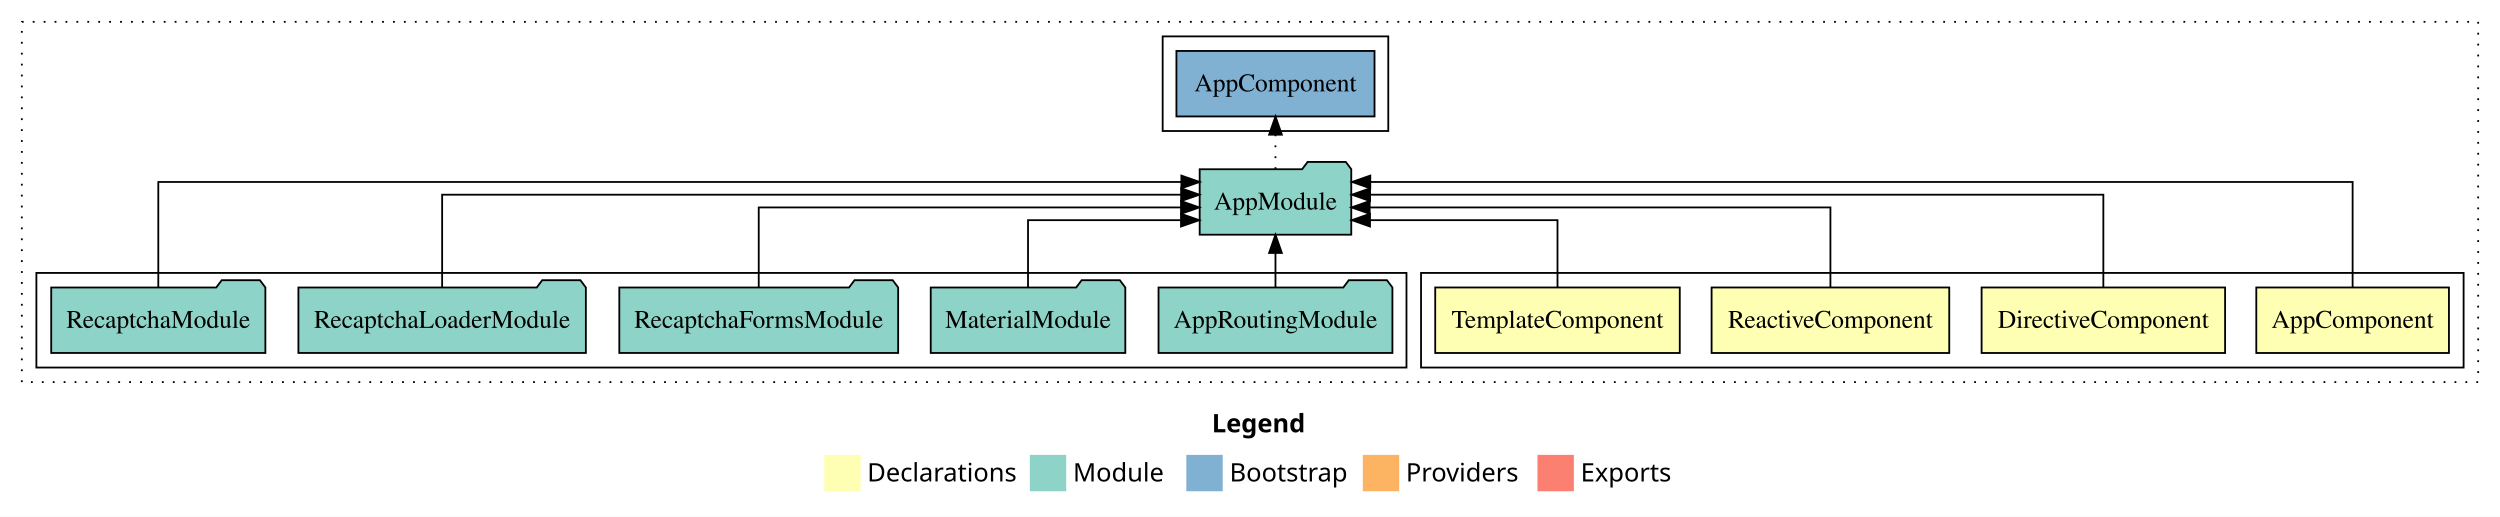
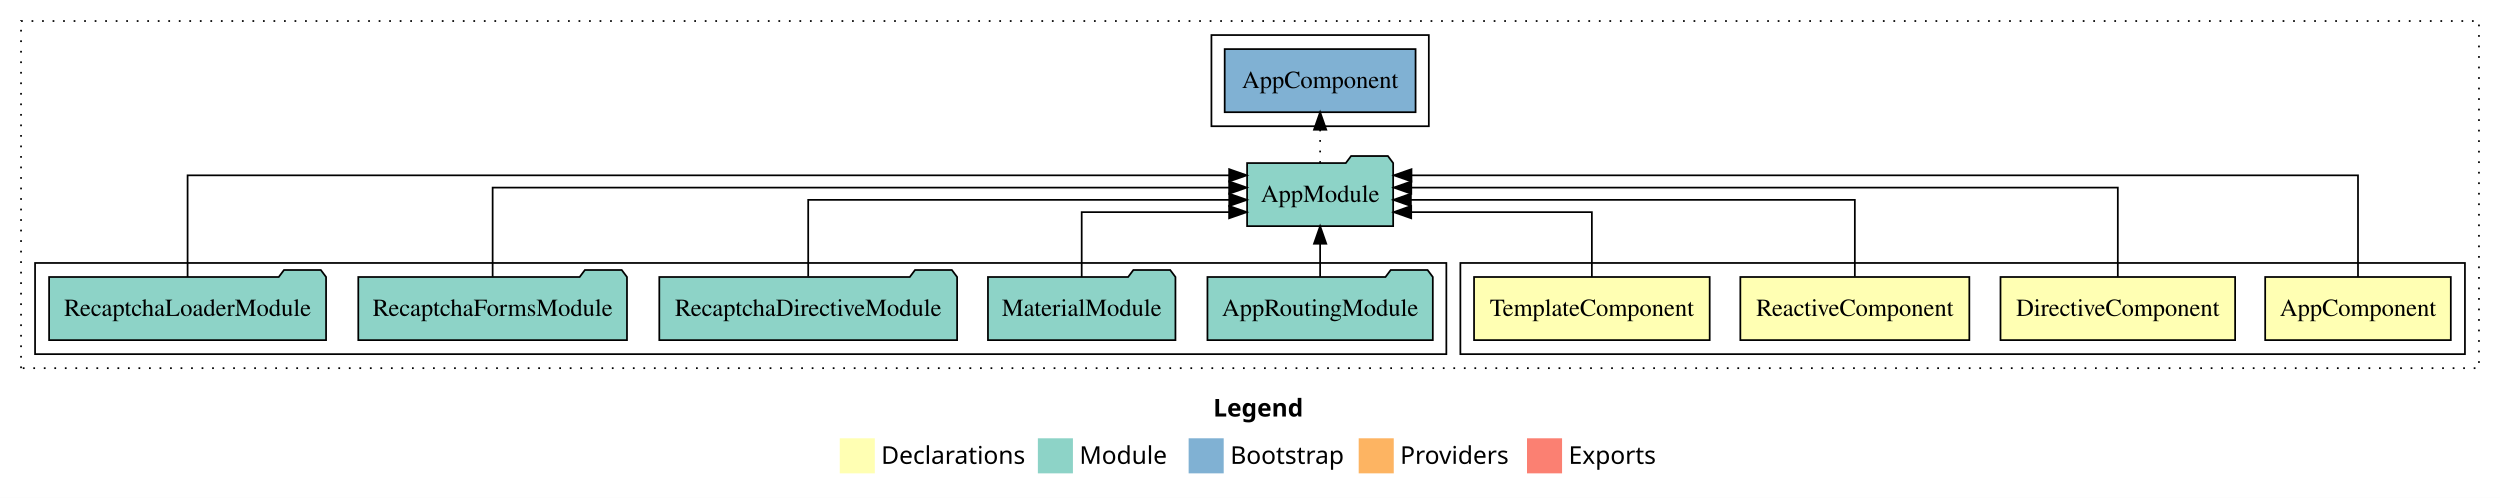
- <svg xmlns="http://www.w3.org/2000/svg" width="1374pt" height="284pt" viewBox="0.00 0.00 1374.00 284.00">
+ <svg xmlns="http://www.w3.org/2000/svg" width="1426pt" height="284pt" viewBox="0.00 0.00 1426.00 284.00">
  <g id="graph0" class="graph" transform="scale(1 1) rotate(0) translate(4 280)">
-     <polygon fill="#ffffff" stroke="transparent" points="-4,4 -4,-280 1370,-280 1370,4 -4,4" />
-     <text text-anchor="start" x="662.009" y="-42.4" font-family="sans-serif" font-weight="bold" font-size="14.00" fill="#000000">Legend</text>
-     <polygon fill="#ffffb3" stroke="transparent" points="449,-10 449,-30 469,-30 469,-10 449,-10" />
-     <text text-anchor="start" x="472.629" y="-15.4" font-family="sans-serif" font-size="14.00" fill="#000000">  Declarations</text>
-     <polygon fill="#8dd3c7" stroke="transparent" points="562,-10 562,-30 582,-30 582,-10 562,-10" />
-     <text text-anchor="start" x="585.725" y="-15.4" font-family="sans-serif" font-size="14.00" fill="#000000">  Module</text>
-     <polygon fill="#80b1d3" stroke="transparent" points="648,-10 648,-30 668,-30 668,-10 648,-10" />
-     <text text-anchor="start" x="671.781" y="-15.4" font-family="sans-serif" font-size="14.00" fill="#000000">  Bootstrap</text>
-     <polygon fill="#fdb462" stroke="transparent" points="745,-10 745,-30 765,-30 765,-10 745,-10" />
-     <text text-anchor="start" x="768.673" y="-15.4" font-family="sans-serif" font-size="14.00" fill="#000000">  Providers</text>
-     <polygon fill="#fb8072" stroke="transparent" points="841,-10 841,-30 861,-30 861,-10 841,-10" />
-     <text text-anchor="start" x="864.726" y="-15.4" font-family="sans-serif" font-size="14.00" fill="#000000">  Exports</text>
+     <polygon fill="#ffffff" stroke="transparent" points="-4,4 -4,-280 1422,-280 1422,4 -4,4" />
+     <text text-anchor="start" x="688.009" y="-42.4" font-family="sans-serif" font-weight="bold" font-size="14.00" fill="#000000">Legend</text>
+     <polygon fill="#ffffb3" stroke="transparent" points="475,-10 475,-30 495,-30 495,-10 475,-10" />
+     <text text-anchor="start" x="498.629" y="-15.4" font-family="sans-serif" font-size="14.00" fill="#000000">  Declarations</text>
+     <polygon fill="#8dd3c7" stroke="transparent" points="588,-10 588,-30 608,-30 608,-10 588,-10" />
+     <text text-anchor="start" x="611.725" y="-15.4" font-family="sans-serif" font-size="14.00" fill="#000000">  Module</text>
+     <polygon fill="#80b1d3" stroke="transparent" points="674,-10 674,-30 694,-30 694,-10 674,-10" />
+     <text text-anchor="start" x="697.781" y="-15.4" font-family="sans-serif" font-size="14.00" fill="#000000">  Bootstrap</text>
+     <polygon fill="#fdb462" stroke="transparent" points="771,-10 771,-30 791,-30 791,-10 771,-10" />
+     <text text-anchor="start" x="794.673" y="-15.4" font-family="sans-serif" font-size="14.00" fill="#000000">  Providers</text>
+     <polygon fill="#fb8072" stroke="transparent" points="867,-10 867,-30 887,-30 887,-10 867,-10" />
+     <text text-anchor="start" x="890.726" y="-15.4" font-family="sans-serif" font-size="14.00" fill="#000000">  Exports</text>
    <g id="clust1" class="cluster">
-       <polygon fill="none" stroke="#000000" stroke-dasharray="1,5" points="8,-70 8,-268 1358,-268 1358,-70 8,-70" />
+       <polygon fill="none" stroke="#000000" stroke-dasharray="1,5" points="8,-70 8,-268 1410,-268 1410,-70 8,-70" />
    </g>
    <g id="clust2" class="cluster">
-       <polygon fill="none" stroke="#000000" points="777,-78 777,-130 1350,-130 1350,-78 777,-78" />
+       <polygon fill="none" stroke="#000000" points="829,-78 829,-130 1402,-130 1402,-78 829,-78" />
    </g>
    <g id="clust7" class="cluster">
-       <polygon fill="none" stroke="#000000" points="16,-78 16,-130 769,-130 769,-78 16,-78" />
+       <polygon fill="none" stroke="#000000" points="16,-78 16,-130 821,-130 821,-78 16,-78" />
    </g>
    <g id="clust9" class="cluster">
-       <polygon fill="none" stroke="#000000" points="635,-208 635,-260 759,-260 759,-208 635,-208" />
+       <polygon fill="none" stroke="#000000" points="687,-208 687,-260 811,-260 811,-208 687,-208" />
    </g>
    <g id="node1" class="node">
-       <polygon fill="#ffffb3" stroke="#000000" points="1341.94,-122 1236.06,-122 1236.06,-86 1341.94,-86 1341.94,-122" />
-       <text text-anchor="middle" x="1289" y="-99.8" font-family="Times,serif" font-size="14.00" fill="#000000">AppComponent</text>
+       <polygon fill="#ffffb3" stroke="#000000" points="1393.94,-122 1288.06,-122 1288.06,-86 1393.94,-86 1393.94,-122" />
+       <text text-anchor="middle" x="1341" y="-99.8" font-family="Times,serif" font-size="14.00" fill="#000000">AppComponent</text>
    </g>
    <g id="node5" class="node">
-       <polygon fill="#8dd3c7" stroke="#000000" points="738.657,-187 735.657,-191 714.657,-191 711.657,-187 655.343,-187 655.343,-151 738.657,-151 738.657,-187" />
-       <text text-anchor="middle" x="697" y="-164.8" font-family="Times,serif" font-size="14.00" fill="#000000">AppModule</text>
+       <polygon fill="#8dd3c7" stroke="#000000" points="790.657,-187 787.657,-191 766.657,-191 763.657,-187 707.343,-187 707.343,-151 790.657,-151 790.657,-187" />
+       <text text-anchor="middle" x="749" y="-164.8" font-family="Times,serif" font-size="14.00" fill="#000000">AppModule</text>
    </g>
    <g id="edge1" class="edge">
-       <path fill="none" stroke="#000000" d="M1289,-122.011C1289,-144.485 1289,-180 1289,-180 1289,-180 749.101,-180 749.101,-180" />
-       <polygon fill="#000000" stroke="#000000" points="749.101,-176.5 739.101,-180 749.101,-183.5 749.101,-176.5" />
+       <path fill="none" stroke="#000000" d="M1341,-122.011C1341,-144.485 1341,-180 1341,-180 1341,-180 801.101,-180 801.101,-180" />
+       <polygon fill="#000000" stroke="#000000" points="801.101,-176.5 791.101,-180 801.101,-183.5 801.101,-176.5" />
    </g>
    <g id="node2" class="node">
-       <polygon fill="#ffffb3" stroke="#000000" points="1218.916,-122 1085.084,-122 1085.084,-86 1218.916,-86 1218.916,-122" />
-       <text text-anchor="middle" x="1152" y="-99.8" font-family="Times,serif" font-size="14.00" fill="#000000">DirectiveComponent</text>
+       <polygon fill="#ffffb3" stroke="#000000" points="1270.916,-122 1137.084,-122 1137.084,-86 1270.916,-86 1270.916,-122" />
+       <text text-anchor="middle" x="1204" y="-99.8" font-family="Times,serif" font-size="14.00" fill="#000000">DirectiveComponent</text>
    </g>
    <g id="edge2" class="edge">
-       <path fill="none" stroke="#000000" d="M1152,-122.129C1152,-142.572 1152,-173 1152,-173 1152,-173 748.99,-173 748.99,-173" />
-       <polygon fill="#000000" stroke="#000000" points="748.99,-169.5 738.99,-173 748.99,-176.5 748.99,-169.5" />
+       <path fill="none" stroke="#000000" d="M1204,-122.129C1204,-142.572 1204,-173 1204,-173 1204,-173 800.99,-173 800.99,-173" />
+       <polygon fill="#000000" stroke="#000000" points="800.99,-169.5 790.99,-173 800.99,-176.5 800.99,-169.5" />
    </g>
    <g id="node3" class="node">
-       <polygon fill="#ffffb3" stroke="#000000" points="1067.309,-122 936.691,-122 936.691,-86 1067.309,-86 1067.309,-122" />
-       <text text-anchor="middle" x="1002" y="-99.8" font-family="Times,serif" font-size="14.00" fill="#000000">ReactiveComponent</text>
+       <polygon fill="#ffffb3" stroke="#000000" points="1119.309,-122 988.691,-122 988.691,-86 1119.309,-86 1119.309,-122" />
+       <text text-anchor="middle" x="1054" y="-99.8" font-family="Times,serif" font-size="14.00" fill="#000000">ReactiveComponent</text>
    </g>
    <g id="edge3" class="edge">
-       <path fill="none" stroke="#000000" d="M1002,-122.267C1002,-140.555 1002,-166 1002,-166 1002,-166 748.769,-166 748.769,-166" />
-       <polygon fill="#000000" stroke="#000000" points="748.769,-162.5 738.769,-166 748.769,-169.5 748.769,-162.5" />
+       <path fill="none" stroke="#000000" d="M1054,-122.267C1054,-140.555 1054,-166 1054,-166 1054,-166 800.769,-166 800.769,-166" />
+       <polygon fill="#000000" stroke="#000000" points="800.769,-162.5 790.769,-166 800.769,-169.5 800.769,-162.5" />
    </g>
    <g id="node4" class="node">
-       <polygon fill="#ffffb3" stroke="#000000" points="919.201,-122 784.799,-122 784.799,-86 919.201,-86 919.201,-122" />
-       <text text-anchor="middle" x="852" y="-99.8" font-family="Times,serif" font-size="14.00" fill="#000000">TemplateComponent</text>
+       <polygon fill="#ffffb3" stroke="#000000" points="971.201,-122 836.799,-122 836.799,-86 971.201,-86 971.201,-122" />
+       <text text-anchor="middle" x="904" y="-99.8" font-family="Times,serif" font-size="14.00" fill="#000000">TemplateComponent</text>
    </g>
    <g id="edge4" class="edge">
-       <path fill="none" stroke="#000000" d="M852,-122.009C852,-138.049 852,-159 852,-159 852,-159 748.945,-159 748.945,-159" />
-       <polygon fill="#000000" stroke="#000000" points="748.945,-155.5 738.945,-159 748.945,-162.5 748.945,-155.5" />
+       <path fill="none" stroke="#000000" d="M904,-122.009C904,-138.049 904,-159 904,-159 904,-159 800.945,-159 800.945,-159" />
+       <polygon fill="#000000" stroke="#000000" points="800.945,-155.5 790.945,-159 800.945,-162.5 800.945,-155.5" />
    </g>
    <g id="node11" class="node">
-       <polygon fill="#80b1d3" stroke="#000000" points="751.439,-252 642.561,-252 642.561,-216 751.439,-216 751.439,-252" />
-       <text text-anchor="middle" x="697" y="-229.8" font-family="Times,serif" font-size="14.00" fill="#000000">AppComponent </text>
+       <polygon fill="#80b1d3" stroke="#000000" points="803.439,-252 694.561,-252 694.561,-216 803.439,-216 803.439,-252" />
+       <text text-anchor="middle" x="749" y="-229.8" font-family="Times,serif" font-size="14.00" fill="#000000">AppComponent </text>
    </g>
    <g id="edge10" class="edge">
-       <path fill="none" stroke="#000000" stroke-dasharray="1,5" d="M697,-187.106C697,-187.106 697,-205.991 697,-205.991" />
-       <polygon fill="#000000" stroke="#000000" points="693.5,-205.991 697,-215.991 700.5,-205.991 693.5,-205.991" />
+       <path fill="none" stroke="#000000" stroke-dasharray="1,5" d="M749,-187.106C749,-187.106 749,-205.991 749,-205.991" />
+       <polygon fill="#000000" stroke="#000000" points="745.5,-205.991 749,-215.991 752.5,-205.991 745.5,-205.991" />
    </g>
    <g id="node6" class="node">
-       <polygon fill="#8dd3c7" stroke="#000000" points="761.274,-122 758.274,-126 737.274,-126 734.274,-122 632.726,-122 632.726,-86 761.274,-86 761.274,-122" />
-       <text text-anchor="middle" x="697" y="-99.8" font-family="Times,serif" font-size="14.00" fill="#000000">AppRoutingModule</text>
+       <polygon fill="#8dd3c7" stroke="#000000" points="813.274,-122 810.274,-126 789.274,-126 786.274,-122 684.726,-122 684.726,-86 813.274,-86 813.274,-122" />
+       <text text-anchor="middle" x="749" y="-99.8" font-family="Times,serif" font-size="14.00" fill="#000000">AppRoutingModule</text>
    </g>
    <g id="edge5" class="edge">
-       <path fill="none" stroke="#000000" d="M697,-122.106C697,-122.106 697,-140.991 697,-140.991" />
-       <polygon fill="#000000" stroke="#000000" points="693.5,-140.991 697,-150.991 700.5,-140.991 693.5,-140.991" />
+       <path fill="none" stroke="#000000" d="M749,-122.106C749,-122.106 749,-140.991 749,-140.991" />
+       <polygon fill="#000000" stroke="#000000" points="745.5,-140.991 749,-150.991 752.5,-140.991 745.5,-140.991" />
    </g>
    <g id="node7" class="node">
-       <polygon fill="#8dd3c7" stroke="#000000" points="614.471,-122 611.471,-126 590.471,-126 587.471,-122 507.529,-122 507.529,-86 614.471,-86 614.471,-122" />
-       <text text-anchor="middle" x="561" y="-99.8" font-family="Times,serif" font-size="14.00" fill="#000000">MaterialModule</text>
+       <polygon fill="#8dd3c7" stroke="#000000" points="666.471,-122 663.471,-126 642.471,-126 639.471,-122 559.529,-122 559.529,-86 666.471,-86 666.471,-122" />
+       <text text-anchor="middle" x="613" y="-99.8" font-family="Times,serif" font-size="14.00" fill="#000000">MaterialModule</text>
    </g>
    <g id="edge6" class="edge">
-       <path fill="none" stroke="#000000" d="M561,-122.009C561,-138.049 561,-159 561,-159 561,-159 645.086,-159 645.086,-159" />
-       <polygon fill="#000000" stroke="#000000" points="645.086,-162.5 655.086,-159 645.086,-155.5 645.086,-162.5" />
+       <path fill="none" stroke="#000000" d="M613,-122.009C613,-138.049 613,-159 613,-159 613,-159 697.086,-159 697.086,-159" />
+       <polygon fill="#000000" stroke="#000000" points="697.086,-162.5 707.086,-159 697.086,-155.5 697.086,-162.5" />
    </g>
    <g id="node8" class="node">
-       <polygon fill="#8dd3c7" stroke="#000000" points="489.629,-122 486.629,-126 465.629,-126 462.629,-122 336.371,-122 336.371,-86 489.629,-86 489.629,-122" />
-       <text text-anchor="middle" x="413" y="-99.8" font-family="Times,serif" font-size="14.00" fill="#000000">RecaptchaFormsModule</text>
+       <polygon fill="#8dd3c7" stroke="#000000" points="541.933,-122 538.933,-126 517.933,-126 514.933,-122 372.067,-122 372.067,-86 541.933,-86 541.933,-122" />
+       <text text-anchor="middle" x="457" y="-99.8" font-family="Times,serif" font-size="14.00" fill="#000000">RecaptchaDirectiveModule</text>
    </g>
    <g id="edge7" class="edge">
-       <path fill="none" stroke="#000000" d="M413,-122.267C413,-140.555 413,-166 413,-166 413,-166 645.095,-166 645.095,-166" />
-       <polygon fill="#000000" stroke="#000000" points="645.095,-169.5 655.095,-166 645.095,-162.5 645.095,-169.5" />
+       <path fill="none" stroke="#000000" d="M457,-122.267C457,-140.555 457,-166 457,-166 457,-166 697.163,-166 697.163,-166" />
+       <polygon fill="#000000" stroke="#000000" points="697.164,-169.5 707.163,-166 697.163,-162.5 697.164,-169.5" />
    </g>
    <g id="node9" class="node">
-       <polygon fill="#8dd3c7" stroke="#000000" points="317.993,-122 314.993,-126 293.993,-126 290.993,-122 160.007,-122 160.007,-86 317.993,-86 317.993,-122" />
-       <text text-anchor="middle" x="239" y="-99.8" font-family="Times,serif" font-size="14.00" fill="#000000">RecaptchaLoaderModule</text>
+       <polygon fill="#8dd3c7" stroke="#000000" points="353.629,-122 350.629,-126 329.629,-126 326.629,-122 200.371,-122 200.371,-86 353.629,-86 353.629,-122" />
+       <text text-anchor="middle" x="277" y="-99.8" font-family="Times,serif" font-size="14.00" fill="#000000">RecaptchaFormsModule</text>
    </g>
    <g id="edge8" class="edge">
-       <path fill="none" stroke="#000000" d="M239,-122.129C239,-142.572 239,-173 239,-173 239,-173 645.141,-173 645.141,-173" />
-       <polygon fill="#000000" stroke="#000000" points="645.141,-176.5 655.141,-173 645.141,-169.5 645.141,-176.5" />
+       <path fill="none" stroke="#000000" d="M277,-122.129C277,-142.572 277,-173 277,-173 277,-173 697.113,-173 697.113,-173" />
+       <polygon fill="#000000" stroke="#000000" points="697.113,-176.5 707.113,-173 697.113,-169.5 697.113,-176.5" />
    </g>
    <g id="node10" class="node">
-       <polygon fill="#8dd3c7" stroke="#000000" points="141.85,-122 138.85,-126 117.85,-126 114.85,-122 24.15,-122 24.15,-86 141.85,-86 141.85,-122" />
-       <text text-anchor="middle" x="83" y="-99.8" font-family="Times,serif" font-size="14.00" fill="#000000">RecaptchaModule</text>
+       <polygon fill="#8dd3c7" stroke="#000000" points="181.993,-122 178.993,-126 157.993,-126 154.993,-122 24.007,-122 24.007,-86 181.993,-86 181.993,-122" />
+       <text text-anchor="middle" x="103" y="-99.8" font-family="Times,serif" font-size="14.00" fill="#000000">RecaptchaLoaderModule</text>
    </g>
    <g id="edge9" class="edge">
-       <path fill="none" stroke="#000000" d="M83,-122.011C83,-144.485 83,-180 83,-180 83,-180 645.28,-180 645.28,-180" />
-       <polygon fill="#000000" stroke="#000000" points="645.28,-183.5 655.28,-180 645.28,-176.5 645.28,-183.5" />
+       <path fill="none" stroke="#000000" d="M103,-122.011C103,-144.485 103,-180 103,-180 103,-180 697.112,-180 697.112,-180" />
+       <polygon fill="#000000" stroke="#000000" points="697.112,-183.5 707.112,-180 697.112,-176.5 697.112,-183.5" />
    </g>
  </g>
</svg>
